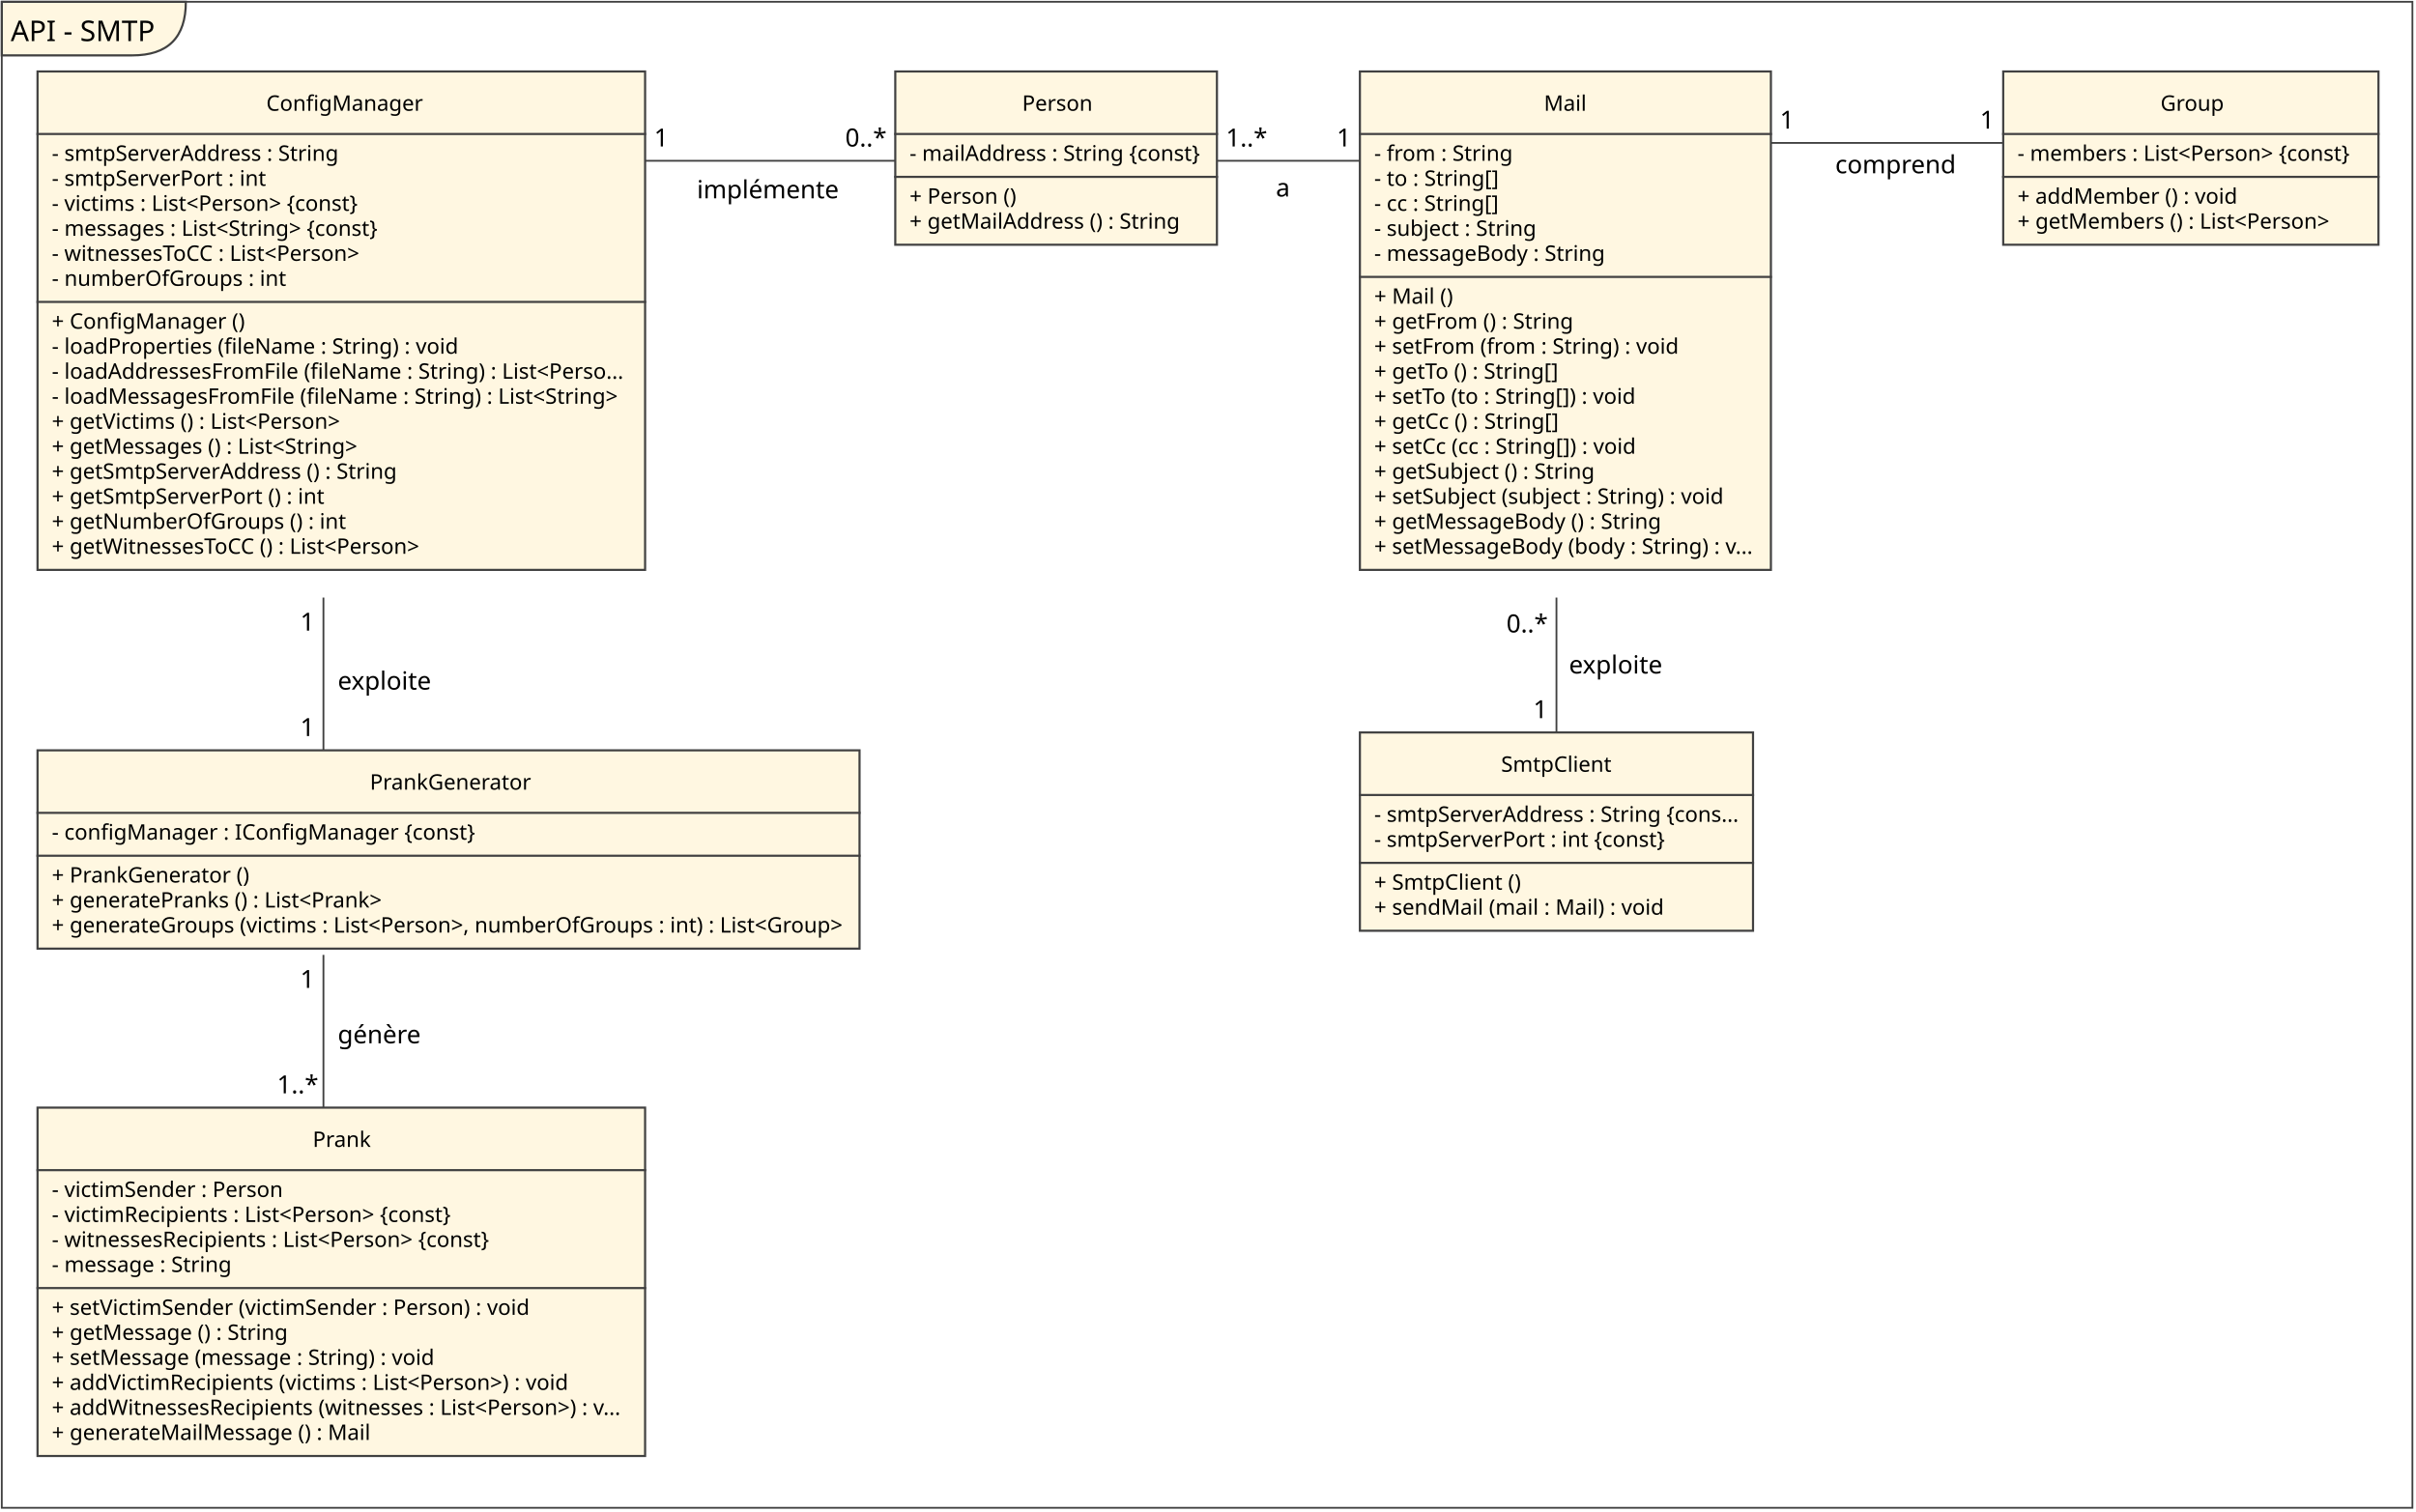
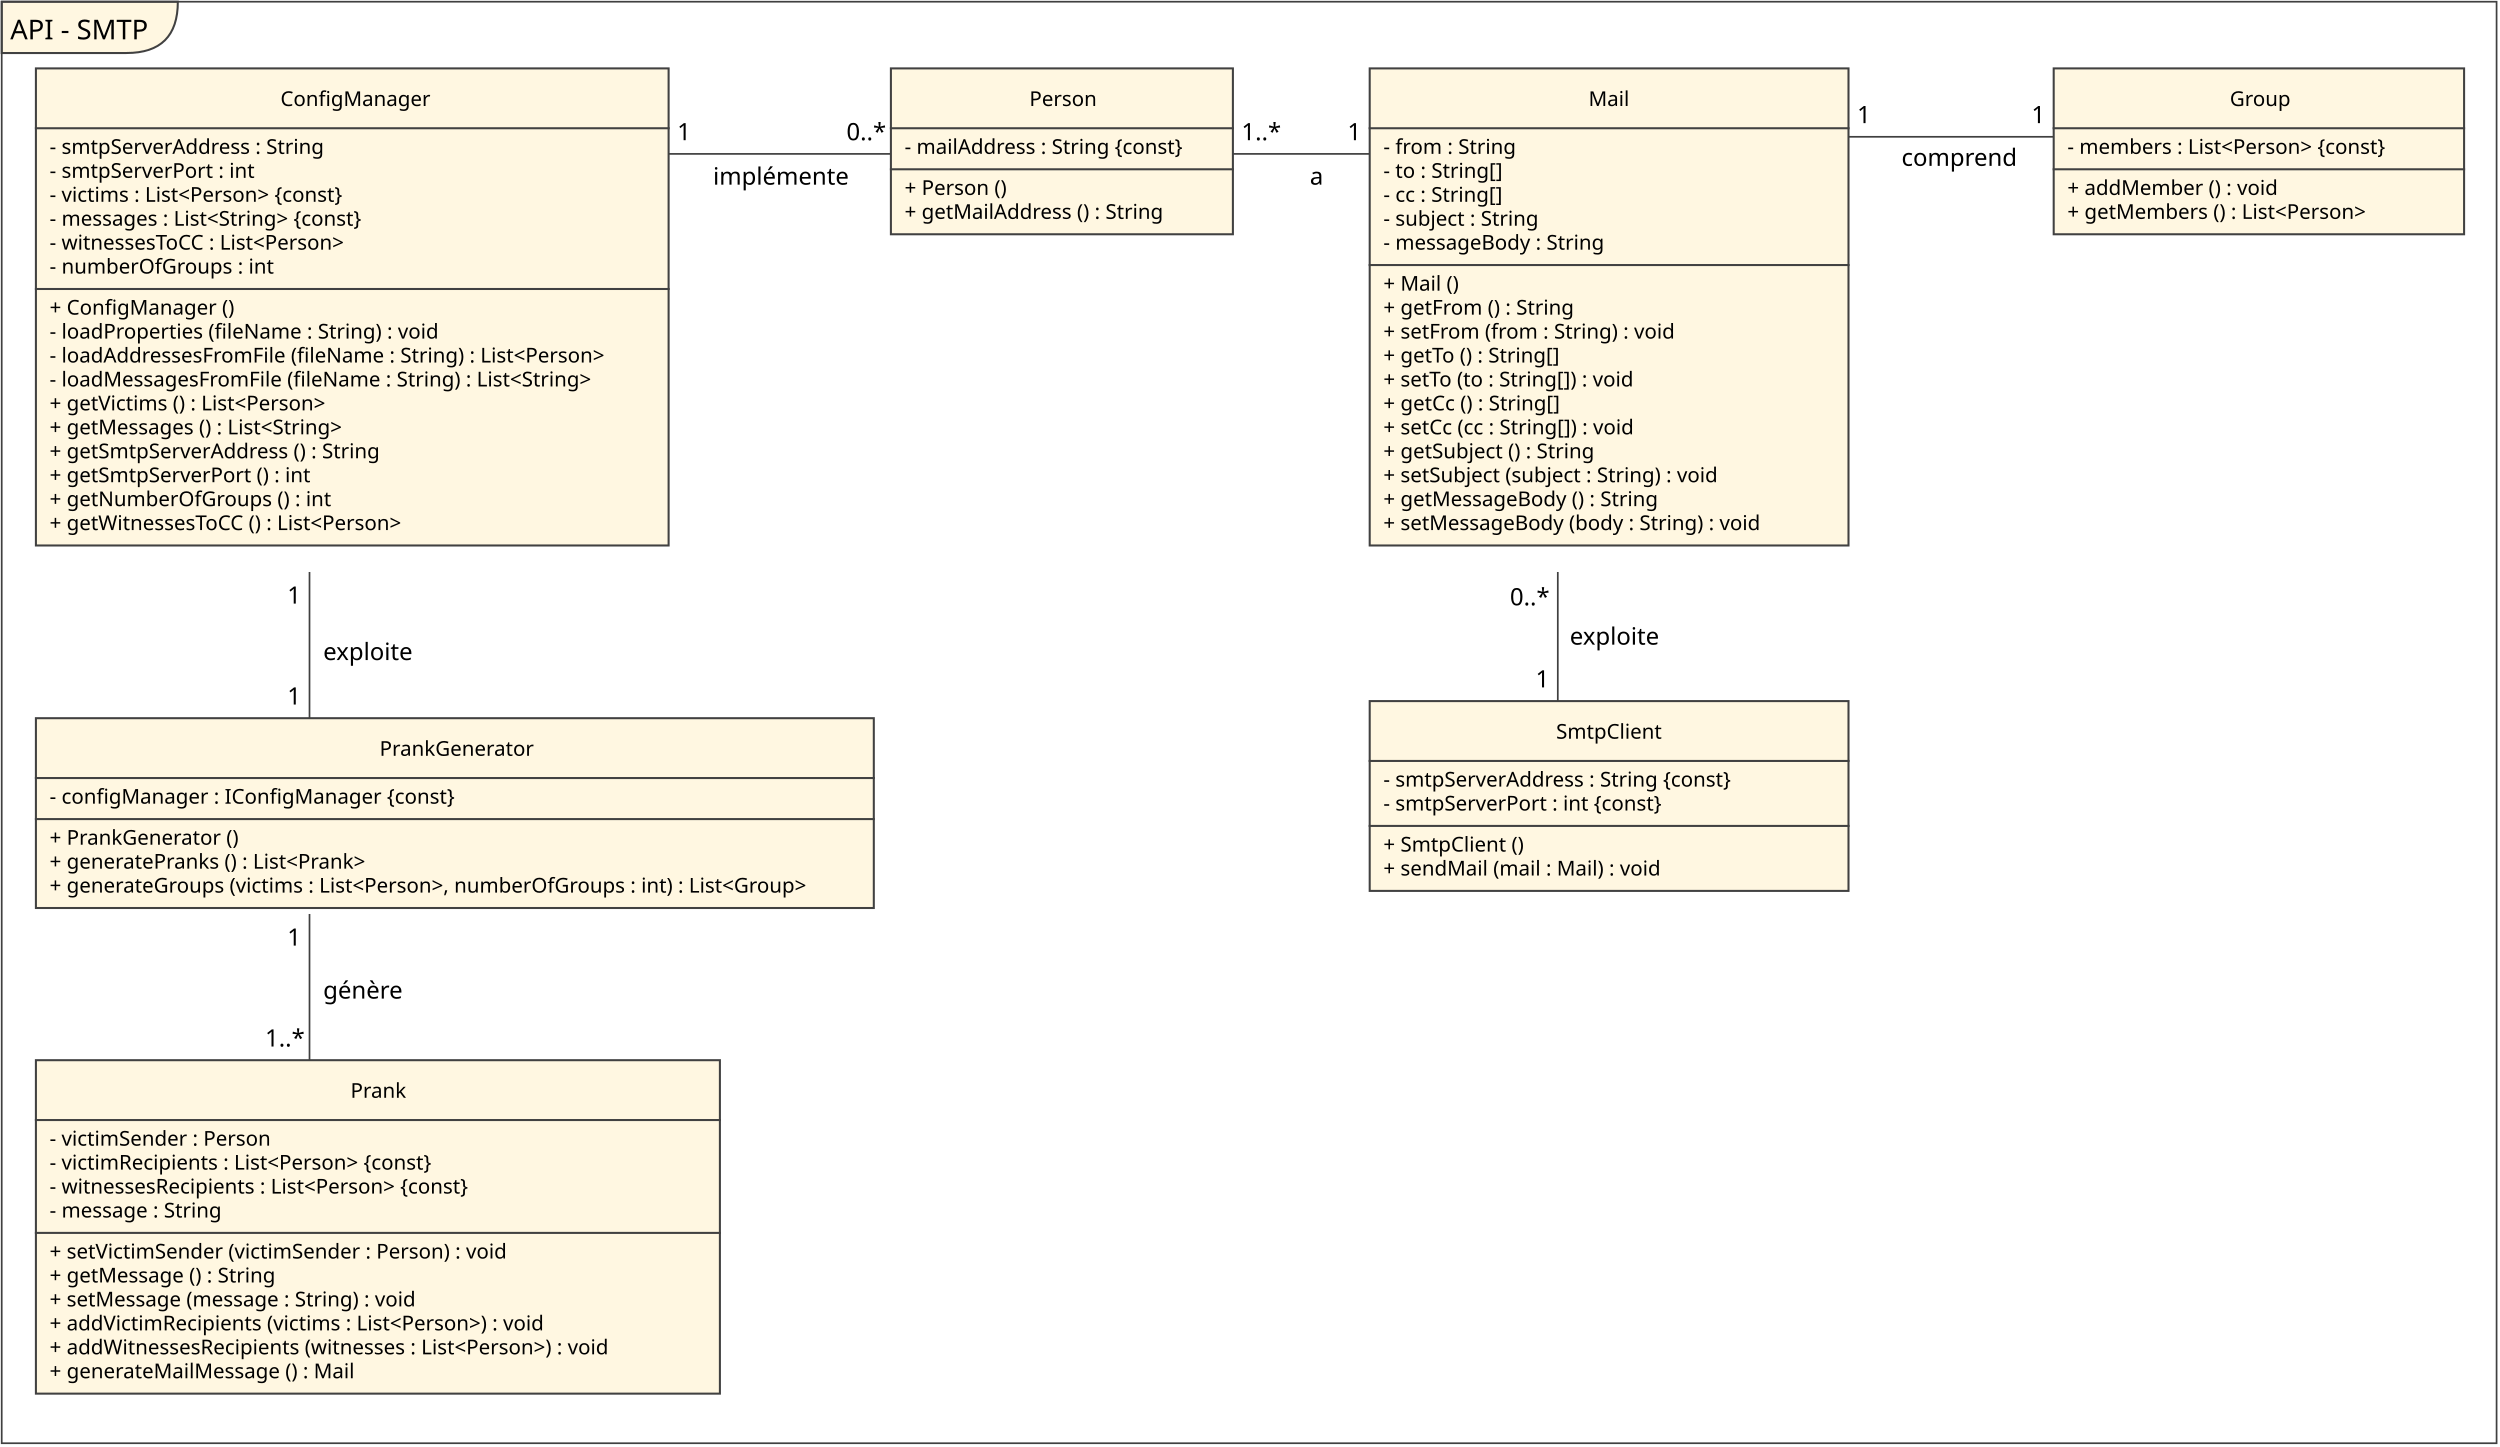
- <svg xmlns="http://www.w3.org/2000/svg" version="1.2" x="39mm" y="20mm" width="1352mm" height="846mm" viewBox="39 20 1352 846">
+ <svg xmlns="http://www.w3.org/2000/svg" version="1.2" x="39mm" y="20mm" width="1462mm" height="846mm" viewBox="39 20 1462 846">
  <style type="text/css">
text { font:12px Dialog; }
</style>
-   <line x1="400" y1="110" x2="540" y2="110" style="fill:none;stroke:rgb(64,64,64);stroke-linecap:square" />
+   <line x1="430" y1="110" x2="560" y2="110" style="fill:none;stroke:rgb(64,64,64);stroke-linecap:square" />
  <line x1="220" y1="355" x2="220" y2="440" style="fill:none;stroke:rgb(64,64,64);stroke-linecap:square" />
-   <line x1="720" y1="110" x2="800" y2="110" style="fill:none;stroke:rgb(64,64,64);stroke-linecap:square" />
-   <line x1="1030" y1="100" x2="1160" y2="100" style="fill:none;stroke:rgb(64,64,64);stroke-linecap:square" />
+   <line x1="760" y1="110" x2="840" y2="110" style="fill:none;stroke:rgb(64,64,64);stroke-linecap:square" />
+   <line x1="1120" y1="100" x2="1240" y2="100" style="fill:none;stroke:rgb(64,64,64);stroke-linecap:square" />
  <line x1="220" y1="555" x2="220" y2="640" style="fill:none;stroke:rgb(64,64,64);stroke-linecap:square" />
-   <line x1="910" y1="355" x2="910" y2="430" style="fill:none;stroke:rgb(64,64,64);stroke-linecap:square" />
-   <rect x="60" y="60" width="340" height="279" style="fill:rgb(255,247,225);stroke:none" />
-   <rect x="60" y="60" width="340" height="279" style="fill:none;stroke:rgb(65,65,65);stroke-width:1.2;stroke-linecap:square" />
-   <text x="188" y="82" style="font:12px Ubuntu">ConfigManager</text>
-   <line x1="60" y1="95" x2="400" y2="95" style="fill:none;stroke:rgb(65,65,65);stroke-width:1.2;stroke-linecap:square" />
+   <line x1="950" y1="355" x2="950" y2="430" style="fill:none;stroke:rgb(64,64,64);stroke-linecap:square" />
+   <rect x="60" y="60" width="370" height="279" style="fill:rgb(255,247,225);stroke:none" />
+   <rect x="60" y="60" width="370" height="279" style="fill:none;stroke:rgb(65,65,65);stroke-width:1.2;stroke-linecap:square" />
+   <text x="203" y="82" style="font:12px Ubuntu">ConfigManager</text>
+   <line x1="60" y1="95" x2="430" y2="95" style="fill:none;stroke:rgb(65,65,65);stroke-width:1.2;stroke-linecap:square" />
  <text x="68" y="110" style="font:12px Ubuntu">- smtpServerAddress : String</text>
  <text x="68" y="124" style="font:12px Ubuntu">- smtpServerPort : int</text>
  <text x="68" y="138" style="font:12px Ubuntu">- victims : List&lt;Person&gt; {const}</text>
  <text x="68" y="152" style="font:12px Ubuntu">- messages : List&lt;String&gt; {const}</text>
  <text x="68" y="166" style="font:12px Ubuntu">- witnessesToCC : List&lt;Person&gt;</text>
  <text x="68" y="180" style="font:12px Ubuntu">- numberOfGroups : int</text>
-   <line x1="60" y1="189" x2="400" y2="189" style="fill:none;stroke:rgb(65,65,65);stroke-width:1.2;stroke-linecap:square" />
+   <line x1="60" y1="189" x2="430" y2="189" style="fill:none;stroke:rgb(65,65,65);stroke-width:1.2;stroke-linecap:square" />
  <text x="68" y="204" style="font:12px Ubuntu">+ ConfigManager ()</text>
  <text x="68" y="218" style="font:12px Ubuntu">- loadProperties (fileName : String) : void</text>
-   <text x="68" y="232" style="font:12px Ubuntu">- loadAddressesFromFile (fileName : String) : List&lt;Perso...</text>
+   <text x="68" y="232" style="font:12px Ubuntu">- loadAddressesFromFile (fileName : String) : List&lt;Person&gt;</text>
  <text x="68" y="246" style="font:12px Ubuntu">- loadMessagesFromFile (fileName : String) : List&lt;String&gt;</text>
  <text x="68" y="260" style="font:12px Ubuntu">+ getVictims () : List&lt;Person&gt;</text>
  <text x="68" y="274" style="font:12px Ubuntu">+ getMessages () : List&lt;String&gt;</text>
  <text x="68" y="288" style="font:12px Ubuntu">+ getSmtpServerAddress () : String</text>
  <text x="68" y="302" style="font:12px Ubuntu">+ getSmtpServerPort () : int</text>
  <text x="68" y="316" style="font:12px Ubuntu">+ getNumberOfGroups () : int</text>
  <text x="68" y="330" style="font:12px Ubuntu">+ getWitnessesToCC () : List&lt;Person&gt;</text>
-   <rect x="1160" y="60" width="210" height="97" style="fill:rgb(255,247,225);stroke:none" />
-   <rect x="1160" y="60" width="210" height="97" style="fill:none;stroke:rgb(65,65,65);stroke-width:1.2;stroke-linecap:square" />
-   <text x="1248" y="82" style="font:12px Ubuntu">Group</text>
-   <line x1="1160" y1="95" x2="1370" y2="95" style="fill:none;stroke:rgb(65,65,65);stroke-width:1.2;stroke-linecap:square" />
-   <text x="1168" y="110" style="font:12px Ubuntu">- members : List&lt;Person&gt; {const}</text>
-   <line x1="1160" y1="119" x2="1370" y2="119" style="fill:none;stroke:rgb(65,65,65);stroke-width:1.2;stroke-linecap:square" />
-   <text x="1168" y="134" style="font:12px Ubuntu">+ addMember () : void</text>
-   <text x="1168" y="148" style="font:12px Ubuntu">+ getMembers () : List&lt;Person&gt;</text>
-   <rect x="800" y="60" width="230" height="279" style="fill:rgb(255,247,225);stroke:none" />
-   <rect x="800" y="60" width="230" height="279" style="fill:none;stroke:rgb(65,65,65);stroke-width:1.2;stroke-linecap:square" />
-   <text x="903" y="82" style="font:12px Ubuntu">Mail</text>
-   <line x1="800" y1="95" x2="1030" y2="95" style="fill:none;stroke:rgb(65,65,65);stroke-width:1.2;stroke-linecap:square" />
-   <text x="808" y="110" style="font:12px Ubuntu">- from : String</text>
-   <text x="808" y="124" style="font:12px Ubuntu">- to : String[]</text>
-   <text x="808" y="138" style="font:12px Ubuntu">- cc : String[]</text>
-   <text x="808" y="152" style="font:12px Ubuntu">- subject : String</text>
-   <text x="808" y="166" style="font:12px Ubuntu">- messageBody : String</text>
-   <line x1="800" y1="175" x2="1030" y2="175" style="fill:none;stroke:rgb(65,65,65);stroke-width:1.2;stroke-linecap:square" />
-   <text x="808" y="190" style="font:12px Ubuntu">+ Mail ()</text>
-   <text x="808" y="204" style="font:12px Ubuntu">+ getFrom () : String</text>
-   <text x="808" y="218" style="font:12px Ubuntu">+ setFrom (from : String) : void</text>
-   <text x="808" y="232" style="font:12px Ubuntu">+ getTo () : String[]</text>
-   <text x="808" y="246" style="font:12px Ubuntu">+ setTo (to : String[]) : void</text>
-   <text x="808" y="260" style="font:12px Ubuntu">+ getCc () : String[]</text>
-   <text x="808" y="274" style="font:12px Ubuntu">+ setCc (cc : String[]) : void</text>
-   <text x="808" y="288" style="font:12px Ubuntu">+ getSubject () : String</text>
-   <text x="808" y="302" style="font:12px Ubuntu">+ setSubject (subject : String) : void</text>
-   <text x="808" y="316" style="font:12px Ubuntu">+ getMessageBody () : String</text>
-   <text x="808" y="330" style="font:12px Ubuntu">+ setMessageBody (body : String) : v...</text>
-   <rect x="540" y="60" width="180" height="97" style="fill:rgb(255,247,225);stroke:none" />
-   <rect x="540" y="60" width="180" height="97" style="fill:none;stroke:rgb(65,65,65);stroke-width:1.2;stroke-linecap:square" />
-   <text x="611" y="82" style="font:12px Ubuntu">Person</text>
-   <line x1="540" y1="95" x2="720" y2="95" style="fill:none;stroke:rgb(65,65,65);stroke-width:1.2;stroke-linecap:square" />
-   <text x="548" y="110" style="font:12px Ubuntu">- mailAddress : String {const}</text>
-   <line x1="540" y1="119" x2="720" y2="119" style="fill:none;stroke:rgb(65,65,65);stroke-width:1.2;stroke-linecap:square" />
-   <text x="548" y="134" style="font:12px Ubuntu">+ Person ()</text>
-   <text x="548" y="148" style="font:12px Ubuntu">+ getMailAddress () : String</text>
-   <rect x="60" y="640" width="340" height="195" style="fill:rgb(255,247,225);stroke:none" />
-   <rect x="60" y="640" width="340" height="195" style="fill:none;stroke:rgb(65,65,65);stroke-width:1.2;stroke-linecap:square" />
-   <text x="214" y="662" style="font:12px Ubuntu">Prank</text>
-   <line x1="60" y1="675" x2="400" y2="675" style="fill:none;stroke:rgb(65,65,65);stroke-width:1.2;stroke-linecap:square" />
+   <rect x="1240" y="60" width="240" height="97" style="fill:rgb(255,247,225);stroke:none" />
+   <rect x="1240" y="60" width="240" height="97" style="fill:none;stroke:rgb(65,65,65);stroke-width:1.2;stroke-linecap:square" />
+   <text x="1343" y="82" style="font:12px Ubuntu">Group</text>
+   <line x1="1240" y1="95" x2="1480" y2="95" style="fill:none;stroke:rgb(65,65,65);stroke-width:1.2;stroke-linecap:square" />
+   <text x="1248" y="110" style="font:12px Ubuntu">- members : List&lt;Person&gt; {const}</text>
+   <line x1="1240" y1="119" x2="1480" y2="119" style="fill:none;stroke:rgb(65,65,65);stroke-width:1.2;stroke-linecap:square" />
+   <text x="1248" y="134" style="font:12px Ubuntu">+ addMember () : void</text>
+   <text x="1248" y="148" style="font:12px Ubuntu">+ getMembers () : List&lt;Person&gt;</text>
+   <rect x="840" y="60" width="280" height="279" style="fill:rgb(255,247,225);stroke:none" />
+   <rect x="840" y="60" width="280" height="279" style="fill:none;stroke:rgb(65,65,65);stroke-width:1.2;stroke-linecap:square" />
+   <text x="968" y="82" style="font:12px Ubuntu">Mail</text>
+   <line x1="840" y1="95" x2="1120" y2="95" style="fill:none;stroke:rgb(65,65,65);stroke-width:1.2;stroke-linecap:square" />
+   <text x="848" y="110" style="font:12px Ubuntu">- from : String</text>
+   <text x="848" y="124" style="font:12px Ubuntu">- to : String[]</text>
+   <text x="848" y="138" style="font:12px Ubuntu">- cc : String[]</text>
+   <text x="848" y="152" style="font:12px Ubuntu">- subject : String</text>
+   <text x="848" y="166" style="font:12px Ubuntu">- messageBody : String</text>
+   <line x1="840" y1="175" x2="1120" y2="175" style="fill:none;stroke:rgb(65,65,65);stroke-width:1.2;stroke-linecap:square" />
+   <text x="848" y="190" style="font:12px Ubuntu">+ Mail ()</text>
+   <text x="848" y="204" style="font:12px Ubuntu">+ getFrom () : String</text>
+   <text x="848" y="218" style="font:12px Ubuntu">+ setFrom (from : String) : void</text>
+   <text x="848" y="232" style="font:12px Ubuntu">+ getTo () : String[]</text>
+   <text x="848" y="246" style="font:12px Ubuntu">+ setTo (to : String[]) : void</text>
+   <text x="848" y="260" style="font:12px Ubuntu">+ getCc () : String[]</text>
+   <text x="848" y="274" style="font:12px Ubuntu">+ setCc (cc : String[]) : void</text>
+   <text x="848" y="288" style="font:12px Ubuntu">+ getSubject () : String</text>
+   <text x="848" y="302" style="font:12px Ubuntu">+ setSubject (subject : String) : void</text>
+   <text x="848" y="316" style="font:12px Ubuntu">+ getMessageBody () : String</text>
+   <text x="848" y="330" style="font:12px Ubuntu">+ setMessageBody (body : String) : void</text>
+   <rect x="560" y="60" width="200" height="97" style="fill:rgb(255,247,225);stroke:none" />
+   <rect x="560" y="60" width="200" height="97" style="fill:none;stroke:rgb(65,65,65);stroke-width:1.2;stroke-linecap:square" />
+   <text x="641" y="82" style="font:12px Ubuntu">Person</text>
+   <line x1="560" y1="95" x2="760" y2="95" style="fill:none;stroke:rgb(65,65,65);stroke-width:1.2;stroke-linecap:square" />
+   <text x="568" y="110" style="font:12px Ubuntu">- mailAddress : String {const}</text>
+   <line x1="560" y1="119" x2="760" y2="119" style="fill:none;stroke:rgb(65,65,65);stroke-width:1.2;stroke-linecap:square" />
+   <text x="568" y="134" style="font:12px Ubuntu">+ Person ()</text>
+   <text x="568" y="148" style="font:12px Ubuntu">+ getMailAddress () : String</text>
+   <rect x="60" y="640" width="400" height="195" style="fill:rgb(255,247,225);stroke:none" />
+   <rect x="60" y="640" width="400" height="195" style="fill:none;stroke:rgb(65,65,65);stroke-width:1.2;stroke-linecap:square" />
+   <text x="244" y="662" style="font:12px Ubuntu">Prank</text>
+   <line x1="60" y1="675" x2="460" y2="675" style="fill:none;stroke:rgb(65,65,65);stroke-width:1.2;stroke-linecap:square" />
  <text x="68" y="690" style="font:12px Ubuntu">- victimSender : Person</text>
  <text x="68" y="704" style="font:12px Ubuntu">- victimRecipients : List&lt;Person&gt; {const}</text>
  <text x="68" y="718" style="font:12px Ubuntu">- witnessesRecipients : List&lt;Person&gt; {const}</text>
  <text x="68" y="732" style="font:12px Ubuntu">- message : String</text>
-   <line x1="60" y1="741" x2="400" y2="741" style="fill:none;stroke:rgb(65,65,65);stroke-width:1.2;stroke-linecap:square" />
+   <line x1="60" y1="741" x2="460" y2="741" style="fill:none;stroke:rgb(65,65,65);stroke-width:1.2;stroke-linecap:square" />
  <text x="68" y="756" style="font:12px Ubuntu">+ setVictimSender (victimSender : Person) : void</text>
  <text x="68" y="770" style="font:12px Ubuntu">+ getMessage () : String</text>
  <text x="68" y="784" style="font:12px Ubuntu">+ setMessage (message : String) : void</text>
  <text x="68" y="798" style="font:12px Ubuntu">+ addVictimRecipients (victims : List&lt;Person&gt;) : void</text>
-   <text x="68" y="812" style="font:12px Ubuntu">+ addWitnessesRecipients (witnesses : List&lt;Person&gt;) : v...</text>
+   <text x="68" y="812" style="font:12px Ubuntu">+ addWitnessesRecipients (witnesses : List&lt;Person&gt;) : void</text>
  <text x="68" y="826" style="font:12px Ubuntu">+ generateMailMessage () : Mail</text>
-   <rect x="60" y="440" width="460" height="111" style="fill:rgb(255,247,225);stroke:none" />
-   <rect x="60" y="440" width="460" height="111" style="fill:none;stroke:rgb(65,65,65);stroke-width:1.2;stroke-linecap:square" />
-   <text x="246" y="462" style="font:12px Ubuntu">PrankGenerator</text>
-   <line x1="60" y1="475" x2="520" y2="475" style="fill:none;stroke:rgb(65,65,65);stroke-width:1.2;stroke-linecap:square" />
+   <rect x="60" y="440" width="490" height="111" style="fill:rgb(255,247,225);stroke:none" />
+   <rect x="60" y="440" width="490" height="111" style="fill:none;stroke:rgb(65,65,65);stroke-width:1.2;stroke-linecap:square" />
+   <text x="261" y="462" style="font:12px Ubuntu">PrankGenerator</text>
+   <line x1="60" y1="475" x2="550" y2="475" style="fill:none;stroke:rgb(65,65,65);stroke-width:1.2;stroke-linecap:square" />
  <text x="68" y="490" style="font:12px Ubuntu">- configManager : IConfigManager {const}</text>
-   <line x1="60" y1="499" x2="520" y2="499" style="fill:none;stroke:rgb(65,65,65);stroke-width:1.2;stroke-linecap:square" />
+   <line x1="60" y1="499" x2="550" y2="499" style="fill:none;stroke:rgb(65,65,65);stroke-width:1.2;stroke-linecap:square" />
  <text x="68" y="514" style="font:12px Ubuntu">+ PrankGenerator ()</text>
  <text x="68" y="528" style="font:12px Ubuntu">+ generatePranks () : List&lt;Prank&gt;</text>
  <text x="68" y="542" style="font:12px Ubuntu">+ generateGroups (victims : List&lt;Person&gt;, numberOfGroups : int) : List&lt;Group&gt;</text>
-   <rect x="800" y="430" width="220" height="111" style="fill:rgb(255,247,225);stroke:none" />
-   <rect x="800" y="430" width="220" height="111" style="fill:none;stroke:rgb(65,65,65);stroke-width:1.2;stroke-linecap:square" />
-   <text x="879" y="452" style="font:12px Ubuntu">SmtpClient</text>
-   <line x1="800" y1="465" x2="1020" y2="465" style="fill:none;stroke:rgb(65,65,65);stroke-width:1.2;stroke-linecap:square" />
-   <text x="808" y="480" style="font:12px Ubuntu">- smtpServerAddress : String {cons...</text>
-   <text x="808" y="494" style="font:12px Ubuntu">- smtpServerPort : int {const}</text>
-   <line x1="800" y1="503" x2="1020" y2="503" style="fill:none;stroke:rgb(65,65,65);stroke-width:1.2;stroke-linecap:square" />
-   <text x="808" y="518" style="font:12px Ubuntu">+ SmtpClient ()</text>
-   <text x="808" y="532" style="font:12px Ubuntu">+ sendMail (mail : Mail) : void</text>
-   <text x="429" y="131" style="font:14px Ubuntu">implémente</text>
-   <text x="405" y="102" style="font:14px Ubuntu">1</text>
-   <text x="512" y="102" style="font:14px Ubuntu">0..*</text>
+   <rect x="840" y="430" width="280" height="111" style="fill:rgb(255,247,225);stroke:none" />
+   <rect x="840" y="430" width="280" height="111" style="fill:none;stroke:rgb(65,65,65);stroke-width:1.2;stroke-linecap:square" />
+   <text x="949" y="452" style="font:12px Ubuntu">SmtpClient</text>
+   <line x1="840" y1="465" x2="1120" y2="465" style="fill:none;stroke:rgb(65,65,65);stroke-width:1.2;stroke-linecap:square" />
+   <text x="848" y="480" style="font:12px Ubuntu">- smtpServerAddress : String {const}</text>
+   <text x="848" y="494" style="font:12px Ubuntu">- smtpServerPort : int {const}</text>
+   <line x1="840" y1="503" x2="1120" y2="503" style="fill:none;stroke:rgb(65,65,65);stroke-width:1.2;stroke-linecap:square" />
+   <text x="848" y="518" style="font:12px Ubuntu">+ SmtpClient ()</text>
+   <text x="848" y="532" style="font:12px Ubuntu">+ sendMail (mail : Mail) : void</text>
+   <text x="456" y="128" style="font:14px Ubuntu">implémente</text>
+   <text x="435" y="102" style="font:14px Ubuntu">1</text>
+   <text x="534" y="102" style="font:14px Ubuntu">0..*</text>
  <text x="228" y="406" style="font:14px Ubuntu">exploite</text>
  <text x="207" y="373" style="font:14px Ubuntu">1</text>
  <text x="207" y="432" style="font:14px Ubuntu">1</text>
-   <text x="753" y="130" style="font:14px Ubuntu">a</text>
-   <text x="725" y="102" style="font:14px Ubuntu">1..*</text>
-   <text x="787" y="102" style="font:14px Ubuntu">1</text>
-   <text x="1066" y="117" style="font:14px Ubuntu">comprend</text>
-   <text x="1035" y="92" style="font:14px Ubuntu">1</text>
-   <text x="1147" y="92" style="font:14px Ubuntu">1</text>
+   <text x="805" y="128" style="font:14px Ubuntu">a</text>
+   <text x="765" y="102" style="font:14px Ubuntu">1..*</text>
+   <text x="827" y="102" style="font:14px Ubuntu">1</text>
+   <text x="1151" y="117" style="font:14px Ubuntu">comprend</text>
+   <text x="1125" y="92" style="font:14px Ubuntu">1</text>
+   <text x="1227" y="92" style="font:14px Ubuntu">1</text>
  <text x="228" y="604" style="font:14px Ubuntu">génère</text>
  <text x="207" y="573" style="font:14px Ubuntu">1</text>
  <text x="194" y="632" style="font:14px Ubuntu">1..*</text>
-   <text x="917" y="397" style="font:14px Ubuntu">exploite</text>
-   <text x="882" y="374" style="font:14px Ubuntu">0..*</text>
-   <text x="897" y="422" style="font:14px Ubuntu">1</text>
+   <text x="957" y="397" style="font:14px Ubuntu">exploite</text>
+   <text x="922" y="374" style="font:14px Ubuntu">0..*</text>
+   <text x="937" y="422" style="font:14px Ubuntu">1</text>
  <path d="M40,21 L40,51 L113,51 Q143,51 143,21 L40,21" style="fill:rgb(255,247,225);stroke:none" />
  <path d="M40,21 L40,51 L113,51 Q143,51 143,21 L40,21" style="fill:none;stroke:rgb(65,65,65);stroke-width:1.2;stroke-linecap:square" />
  <text x="45" y="43" style="font:16px Ubuntu">API - SMTP</text>
-   <rect x="40" y="21" width="1349" height="843" style="fill:none;stroke:rgb(64,64,64);stroke-linecap:square" />
+   <rect x="40" y="21" width="1459" height="843" style="fill:none;stroke:rgb(64,64,64);stroke-linecap:square" />
</svg>
